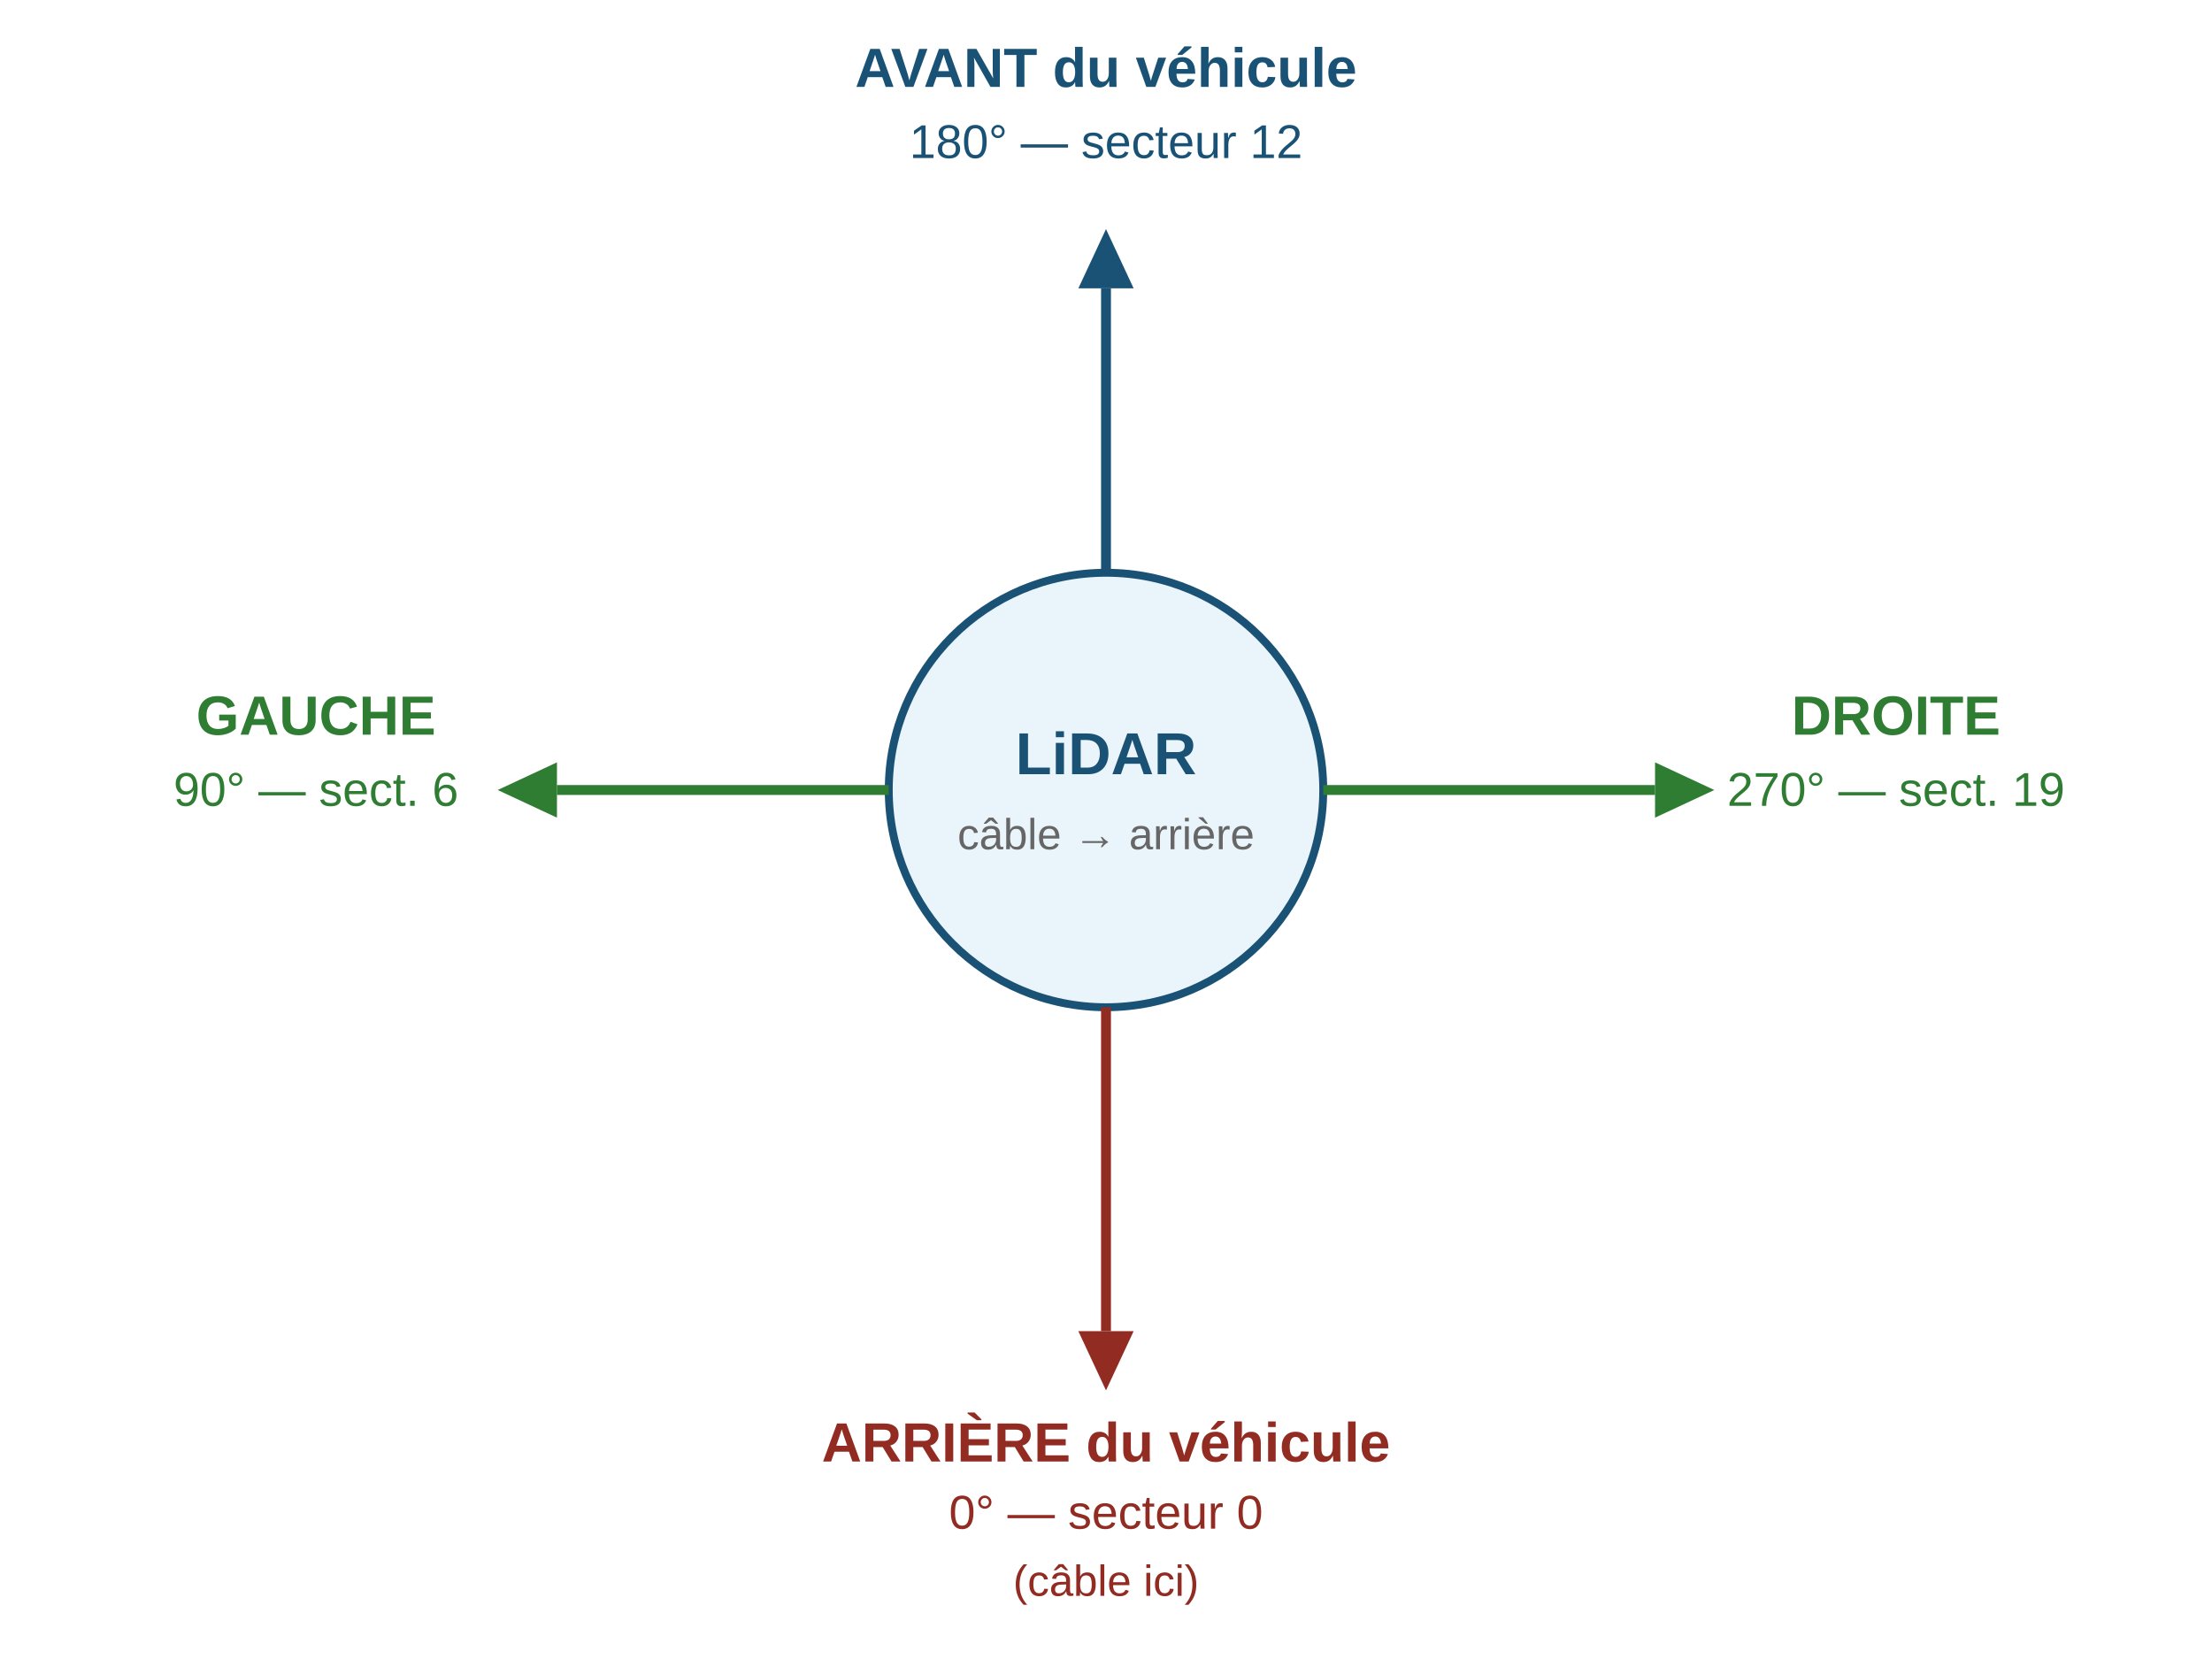
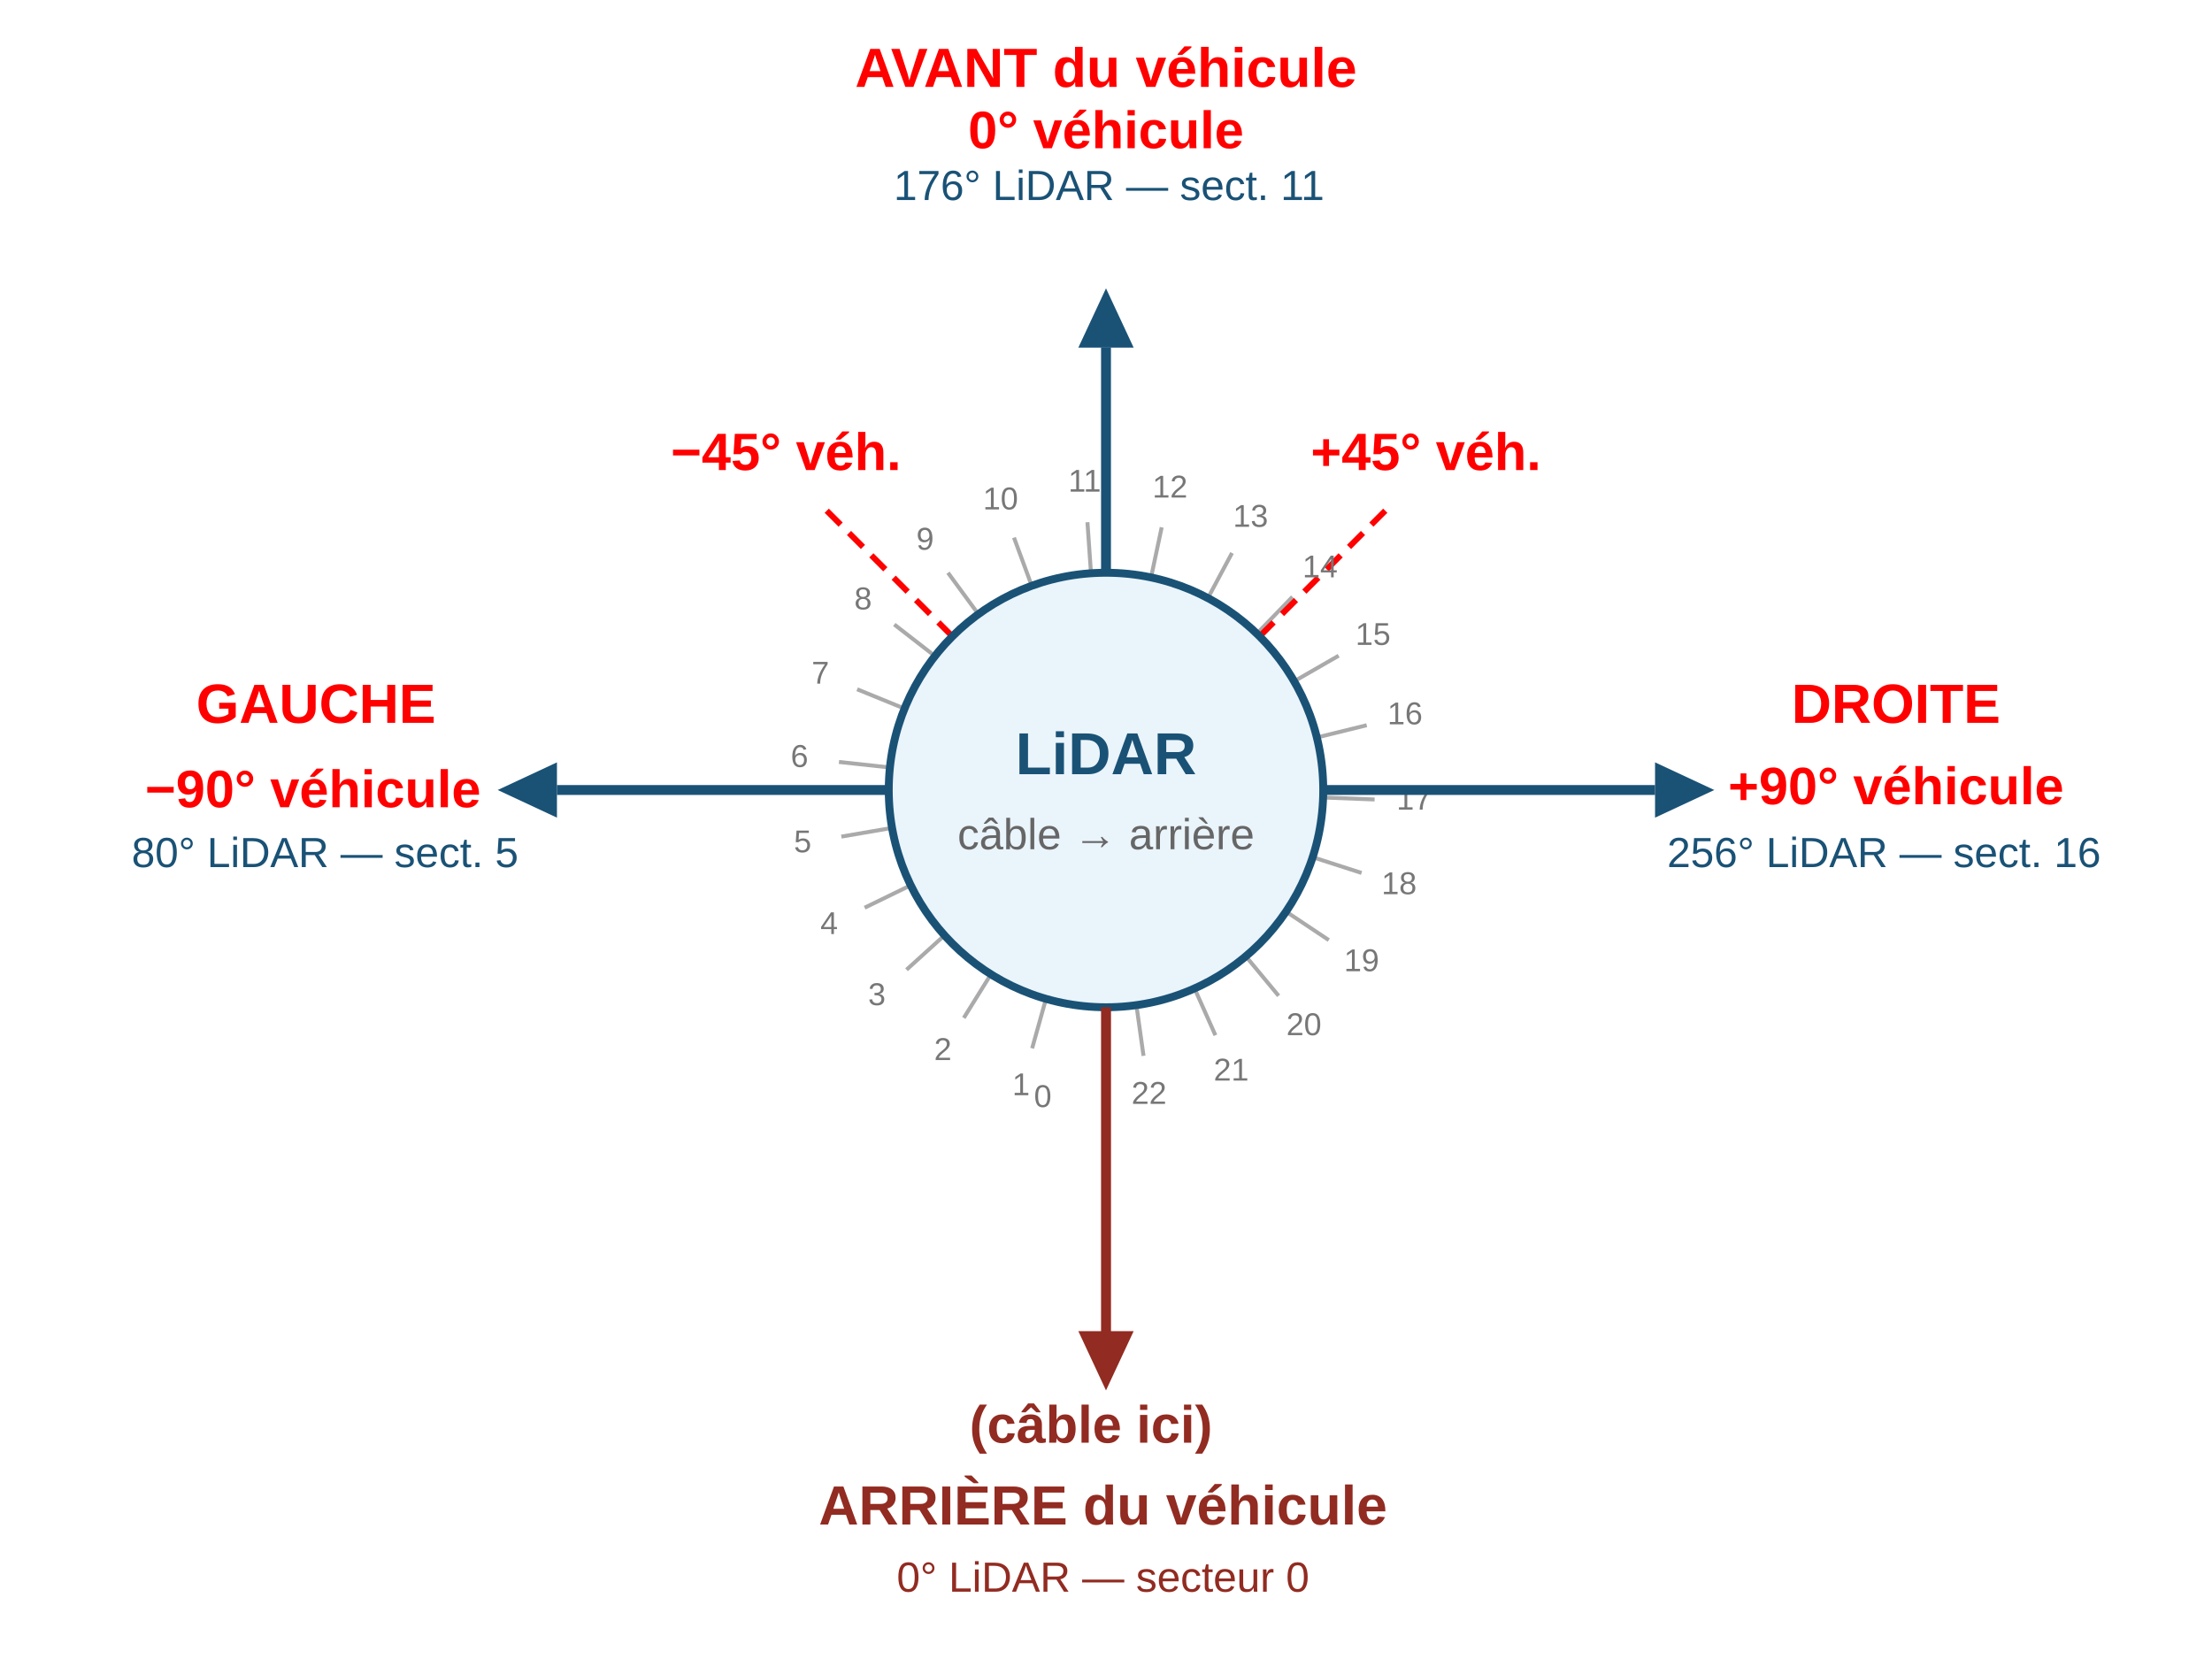
- <svg xmlns="http://www.w3.org/2000/svg" viewBox="0 0 560 420" font-family="Arial, sans-serif">
-   <text x="280" y="22" text-anchor="middle" font-size="14" font-weight="bold" fill="#1a5276">AVANT du véhicule</text>
-   <text x="280" y="40" text-anchor="middle" font-size="12" fill="#1a5276">180° — secteur 12</text>
-   <line x1="280" y1="145" x2="280" y2="73" stroke="#1a5276" stroke-width="2.5" />
-   <polygon points="280,58 273,73 287,73" fill="#1a5276" />
-   <circle cx="280" cy="200" r="55" fill="#eaf4fb" stroke="#1a5276" stroke-width="2" />
-   <text x="280" y="196" text-anchor="middle" font-size="15" font-weight="bold" fill="#1a5276">LiDAR</text>
-   <text x="280" y="215" text-anchor="middle" font-size="11" fill="#666">câble → arrière</text>
-   <line x1="280" y1="255" x2="280" y2="337" stroke="#922b21" stroke-width="2.5" />
-   <polygon points="280,352 273,337 287,337" fill="#922b21" />
-   <text x="280" y="370" text-anchor="middle" font-size="14" font-weight="bold" fill="#922b21">ARRIÈRE du véhicule</text>
-   <text x="280" y="387" text-anchor="middle" font-size="12" fill="#922b21">0° — secteur 0</text>
-   <text x="280" y="404" text-anchor="middle" font-size="11" fill="#922b21">(câble ici)</text>
-   <line x1="225" y1="200" x2="141" y2="200" stroke="#2e7d32" stroke-width="2.5" />
-   <polygon points="126,200 141,193 141,207" fill="#2e7d32" />
-   <text x="80" y="186" text-anchor="middle" font-size="14" font-weight="bold" fill="#2e7d32">GAUCHE</text>
-   <text x="80" y="204" text-anchor="middle" font-size="12" fill="#2e7d32">90° — sect. 6</text>
-   <line x1="335" y1="200" x2="419" y2="200" stroke="#2e7d32" stroke-width="2.5" />
-   <polygon points="434,200 419,193 419,207" fill="#2e7d32" />
-   <text x="480" y="186" text-anchor="middle" font-size="14" font-weight="bold" fill="#2e7d32">DROITE</text>
-   <text x="480" y="204" text-anchor="middle" font-size="12" fill="#2e7d32">270° — sect. 19</text>
+ <svg xmlns="http://www.w3.org/2000/svg" viewBox="0 0 560 420" font-family="Arial, sans-serif" version="1.1" id="svg63">
+   <defs id="defs63" />
+   <g stroke="#aaa" stroke-width="1" id="g23">
+     <line x1="280.0" y1="255.0" x2="280.0" y2="268.0" id="line1" />
+     <line x1="264.8" y1="252.9" x2="261.3" y2="265.4" id="line2" />
+     <line x1="250.9" y1="246.6" x2="244.0" y2="257.7" id="line3" />
+     <line x1="239.1" y1="236.8" x2="229.5" y2="245.5" id="line4" />
+     <line x1="230.6" y1="224.1" x2="218.9" y2="229.8" id="line5" />
+     <line x1="225.8" y1="209.6" x2="213.0" y2="211.8" id="line6" />
+     <line x1="225.3" y1="194.3" x2="212.4" y2="192.9" id="line7" />
+     <line x1="229.0" y1="179.4" x2="217.0" y2="174.5" id="line8" />
+     <line x1="236.7" y1="166.1" x2="226.4" y2="158.1" id="line9" />
+     <line x1="247.7" y1="155.5" x2="240.0" y2="145.0" id="line10" />
+     <line x1="261.2" y1="148.3" x2="256.7" y2="136.1" id="line11" />
+     <line x1="276.2" y1="145.1" x2="275.3" y2="132.2" id="line12" />
+     <line x1="291.4" y1="146.2" x2="294.1" y2="133.5" id="line13" />
+     <line x1="305.8" y1="151.4" x2="311.9" y2="140.0" id="line14" />
+     <line x1="318.2" y1="160.4" x2="327.2" y2="151.1" id="line15" />
+     <line x1="327.6" y1="172.5" x2="338.9" y2="166.0" id="line16" />
+     <line x1="333.4" y1="186.7" x2="346.0" y2="183.6" id="line17" />
+     <line x1="335.0" y1="201.9" x2="348.0" y2="202.4" id="line18" />
+     <line x1="332.3" y1="217.0" x2="344.7" y2="221.0" id="line19" />
+     <line x1="325.6" y1="230.8" x2="336.4" y2="238.0" id="line20" />
+     <line x1="315.4" y1="242.1" x2="323.7" y2="252.1" id="line21" />
+     <line x1="302.4" y1="250.2" x2="307.7" y2="262.1" id="line22" />
+     <line x1="287.7" y1="254.5" x2="289.5" y2="267.3" id="line23" />
+   </g>
+   <g stroke="#e07b00" stroke-width="1.5" stroke-dasharray="5,3" id="g25" style="fill:#ff0000;stroke:#fe0000;stroke-opacity:1">
+     <line x1="241.1" y1="161.1" x2="209.3" y2="129.3" id="line24" style="fill:#ff0000;stroke:#fe0000;stroke-opacity:1" />
+     <line x1="318.9" y1="161.1" x2="350.7" y2="129.3" id="line25" style="fill:#ff0000;stroke:#fe0000;stroke-opacity:1" />
+   </g>
+   <circle cx="280" cy="200" r="55" fill="#eaf4fb" stroke="#1a5276" stroke-width="2" id="circle25" />
+   <text x="280" y="196" text-anchor="middle" font-size="15" font-weight="bold" fill="#1a5276" id="text25">LiDAR</text>
+   <text x="280" y="215" text-anchor="middle" font-size="11" fill="#666" id="text26">câble → arrière</text>
+   <g font-size="8" fill="#777" text-anchor="middle" dominant-baseline="middle" id="g49">
+     <text x="264" y="278.0" id="text27">0</text>
+     <text x="258.5" y="275.0" id="text28">1</text>
+     <text x="238.7" y="266.1" id="text29">2</text>
+     <text x="222.0" y="252.2" id="text30">3</text>
+     <text x="209.9" y="234.2" id="text31">4</text>
+     <text x="203.2" y="213.5" id="text32">5</text>
+     <text x="202.4" y="191.9" id="text33">6</text>
+     <text x="207.7" y="170.8" id="text34">7</text>
+     <text x="218.5" y="152.0" id="text35">8</text>
+     <text x="234.2" y="136.9" id="text36">9</text>
+     <text x="253.3" y="126.7" id="text37">10</text>
+     <text x="274.6" y="122.2" id="text38">11</text>
+     <text x="296.2" y="123.7" id="text39">12</text>
+     <text x="316.6" y="131.1" id="text40">13</text>
+     <text x="334.2" y="143.9" id="text41">14</text>
+     <text x="347.6" y="161.0" id="text42">15</text>
+     <text x="355.7" y="181.1" id="text43">16</text>
+     <text x="358.0" y="202.7" id="text44">17</text>
+     <text x="354.2" y="224.1" id="text45">18</text>
+     <text x="344.7" y="243.6" id="text46">19</text>
+     <text x="330.1" y="259.8" id="text47">20</text>
+     <text x="311.7" y="271.3" id="text48">21</text>
+     <text x="290.9" y="277.2" id="text49">22</text>
+   </g>
+   <text x="199" y="119" text-anchor="middle" font-size="10" font-weight="bold" fill="#e07b00" id="text50" style="-inkscape-font-specification:'Arial, sans-serif, Bold';font-family:Arial, sans-serif;font-weight:bold;font-style:normal;font-stretch:normal;font-variant:normal;font-size:13.333px;font-variant-ligatures:normal;font-variant-caps:normal;font-variant-numeric:normal;font-variant-east-asian:normal;fill:#ff0000;fill-opacity:1">−45° véh.</text>
+   <text x="361" y="119" text-anchor="middle" font-size="10" font-weight="bold" fill="#e07b00" id="text51" style="-inkscape-font-specification:'Arial, sans-serif, Bold';font-family:Arial, sans-serif;font-weight:bold;font-style:normal;font-stretch:normal;font-variant:normal;font-size:13.333px;font-variant-ligatures:normal;font-variant-caps:normal;font-variant-numeric:normal;font-variant-east-asian:normal;fill:#ff0000;fill-opacity:1">+45° véh.</text>
+   <text x="280" y="22" text-anchor="middle" font-size="14" font-weight="bold" fill="#1a5276" id="text52" style="fill:#ff0000">AVANT du véhicule</text>
+   <text x="280.76" y="50.638" text-anchor="middle" font-size="12" fill="#1a5276" id="text53" style="font-style:normal;font-variant:normal;font-weight:normal;font-stretch:normal;font-size:10.667px;font-family:Arial, sans-serif;-inkscape-font-specification:'Arial, sans-serif, Normal';font-variant-ligatures:normal;font-variant-caps:normal;font-variant-numeric:normal;font-variant-east-asian:normal">176° LiDAR — sect. 11</text>
+   <text x="280" y="37.524" text-anchor="middle" font-size="11" font-weight="bold" fill="#e07b00" id="text54" style="font-style:normal;font-variant:normal;font-weight:bold;font-stretch:normal;font-size:13.333px;font-family:Arial, sans-serif;-inkscape-font-specification:'Arial, sans-serif, Bold';font-variant-ligatures:normal;font-variant-caps:normal;font-variant-numeric:normal;font-variant-east-asian:normal;fill:#ff0000;fill-opacity:1">0° véhicule</text>
+   <line x1="280" y1="145" x2="280" y2="88" stroke="#1a5276" stroke-width="2.5" id="line54" />
+   <polygon points="280,73 273,88 287,88" fill="#1a5276" id="polygon54" />
+   <line x1="280.006" y1="255" x2="280.006" y2="338.1" stroke="#922b21" stroke-width="2.517" id="line55" />
+   <polygon points="280,352 273,337 287,337" fill="#922b21" id="polygon55" />
+   <text x="279.24" y="385.957" text-anchor="middle" font-size="14px" font-weight="bold" fill="#922b21" id="text55">ARRIÈRE du véhicule</text>
+   <text x="279.24" y="402.957" text-anchor="middle" font-size="12" fill="#922b21" id="text56" style="font-style:normal;font-variant:normal;font-weight:normal;font-stretch:normal;font-size:10.667px;font-family:Arial, sans-serif;-inkscape-font-specification:'Arial, sans-serif, Normal';font-variant-ligatures:normal;font-variant-caps:normal;font-variant-numeric:normal;font-variant-east-asian:normal">0° LiDAR — secteur 0</text>
+   <text x="276.201" y="365.248" text-anchor="middle" font-size="11" fill="#922b21" id="text57" style="font-style:normal;font-variant:normal;font-weight:900;font-stretch:normal;font-size:13.333px;font-family:Arial, sans-serif;-inkscape-font-specification:'Arial, sans-serif, Heavy';font-variant-ligatures:normal;font-variant-caps:normal;font-variant-numeric:normal;font-variant-east-asian:normal;text-anchor:middle;fill:#922b21">(câble ici)</text>
+   <line x1="225" y1="200" x2="141" y2="200" stroke="#2e7d32" stroke-width="2.5" id="line57" style="stroke:#1a5276;stroke-opacity:1" />
+   <polygon points="126,200 141,193 141,207" fill="#2e7d32" id="polygon57" style="fill:#1a5276;fill-opacity:1" />
+   <text x="80" y="183" text-anchor="middle" font-size="14" font-weight="bold" fill="#2e7d32" id="text58" style="fill:#ff0000">GAUCHE</text>
+   <text x="82.28" y="219.516" text-anchor="middle" font-size="12" fill="#2e7d32" id="text59" style="font-style:normal;font-variant:normal;font-weight:normal;font-stretch:normal;font-size:10.667px;font-family:Arial, sans-serif;-inkscape-font-specification:'Arial, sans-serif, Normal';font-variant-ligatures:normal;font-variant-caps:normal;font-variant-numeric:normal;font-variant-east-asian:normal;fill:#1a5276;fill-opacity:1">80° LiDAR — sect. 5</text>
+   <text x="79.24" y="204.362" text-anchor="middle" font-size="11" font-weight="bold" fill="#e07b00" id="text60" style="font-style:normal;font-variant:normal;font-weight:bold;font-stretch:normal;font-size:13.333px;font-family:Arial, sans-serif;-inkscape-font-specification:'Arial, sans-serif, Bold';font-variant-ligatures:normal;font-variant-caps:normal;font-variant-numeric:normal;font-variant-east-asian:normal;fill:#ff0000;fill-opacity:1">−90° véhicule</text>
+   <line x1="335" y1="200" x2="419" y2="200" stroke="#2e7d32" stroke-width="2.5" id="line60" style="stroke:#1a5276;stroke-opacity:1" />
+   <polygon points="434,200 419,193 419,207" fill="#2e7d32" id="polygon60" style="fill:#1a5276;fill-opacity:1" />
+   <text x="480" y="183" text-anchor="middle" font-size="14" font-weight="bold" fill="#2e7d32" id="text61" style="fill:#ff0000">DROITE</text>
+   <text x="476.961" y="219.516" text-anchor="middle" font-size="12" fill="#2e7d32" id="text62" style="font-style:normal;font-variant:normal;font-weight:normal;font-stretch:normal;font-size:10.667px;font-family:Arial, sans-serif;-inkscape-font-specification:'Arial, sans-serif, Normal';font-variant-ligatures:normal;font-variant-caps:normal;font-variant-numeric:normal;font-variant-east-asian:normal;fill:#1a5276;fill-opacity:1">256° LiDAR — sect. 16</text>
+   <text x="480" y="203.602" text-anchor="middle" font-size="11" font-weight="bold" fill="#e07b00" id="text63" style="font-style:normal;font-variant:normal;font-weight:bold;font-stretch:normal;font-size:13.333px;font-family:Arial, sans-serif;-inkscape-font-specification:'Arial, sans-serif, Bold';font-variant-ligatures:normal;font-variant-caps:normal;font-variant-numeric:normal;font-variant-east-asian:normal;fill:#ff0000;fill-opacity:1">+90° véhicule</text>
</svg>
